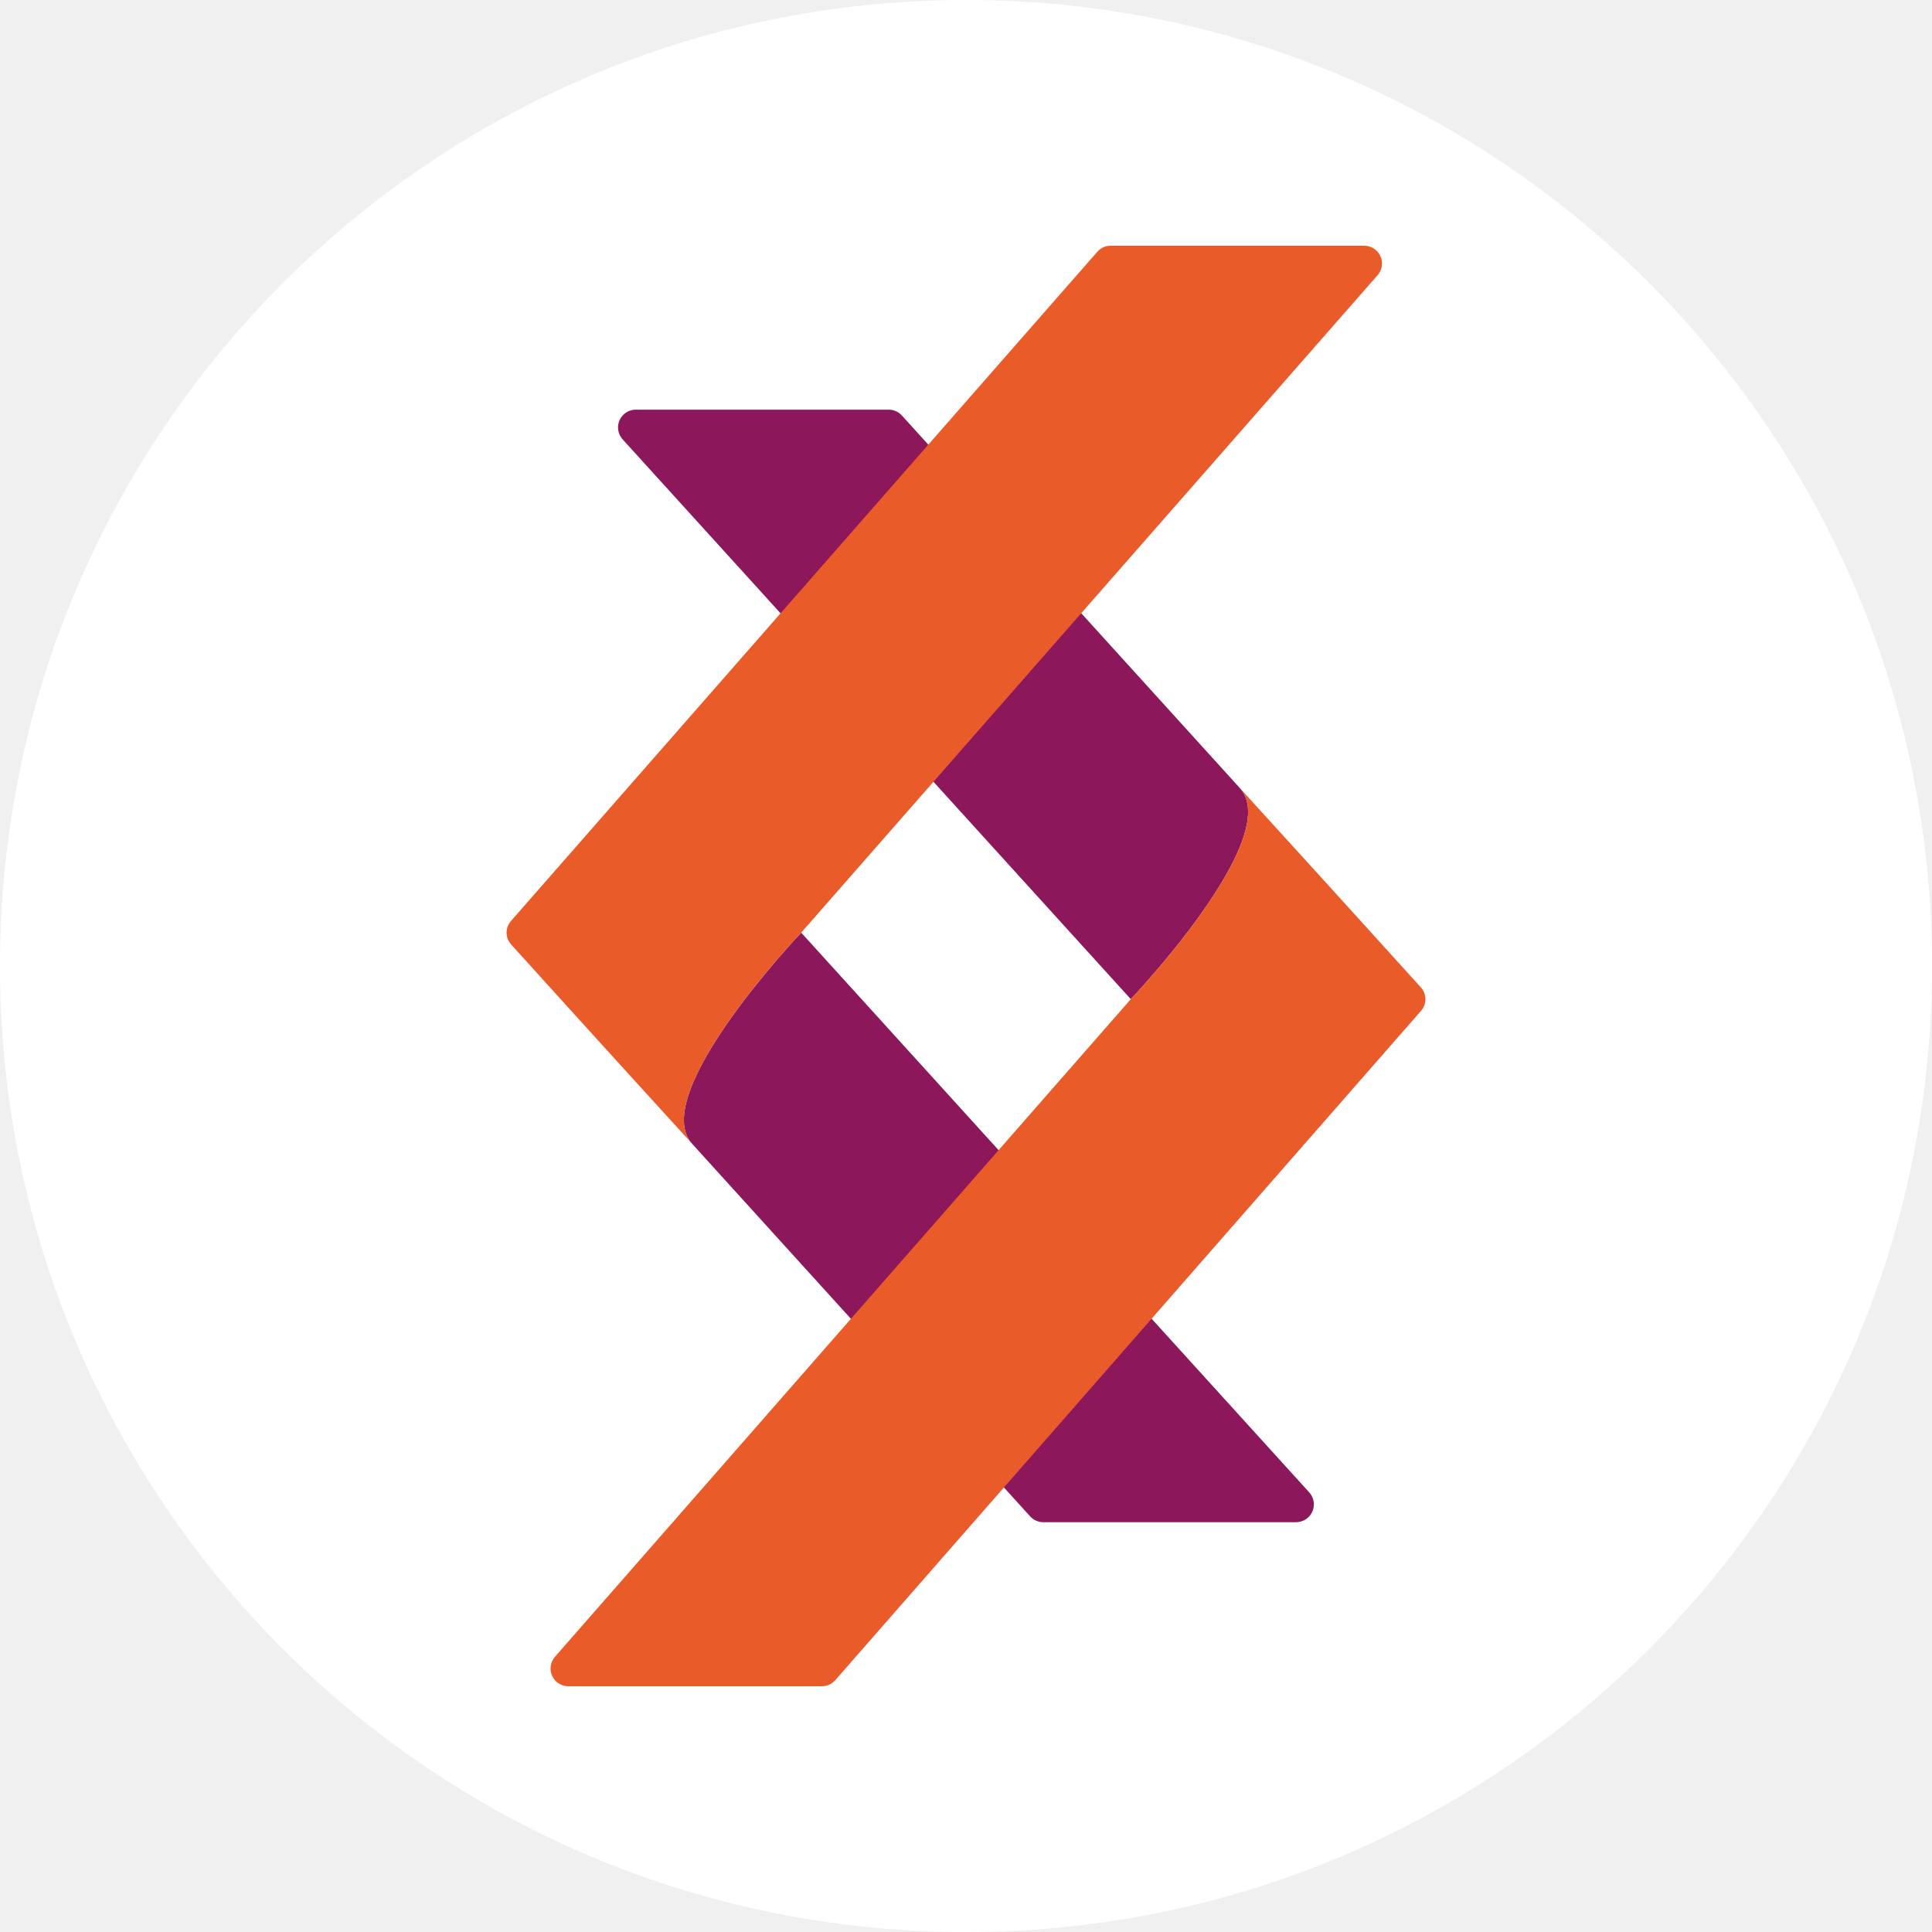
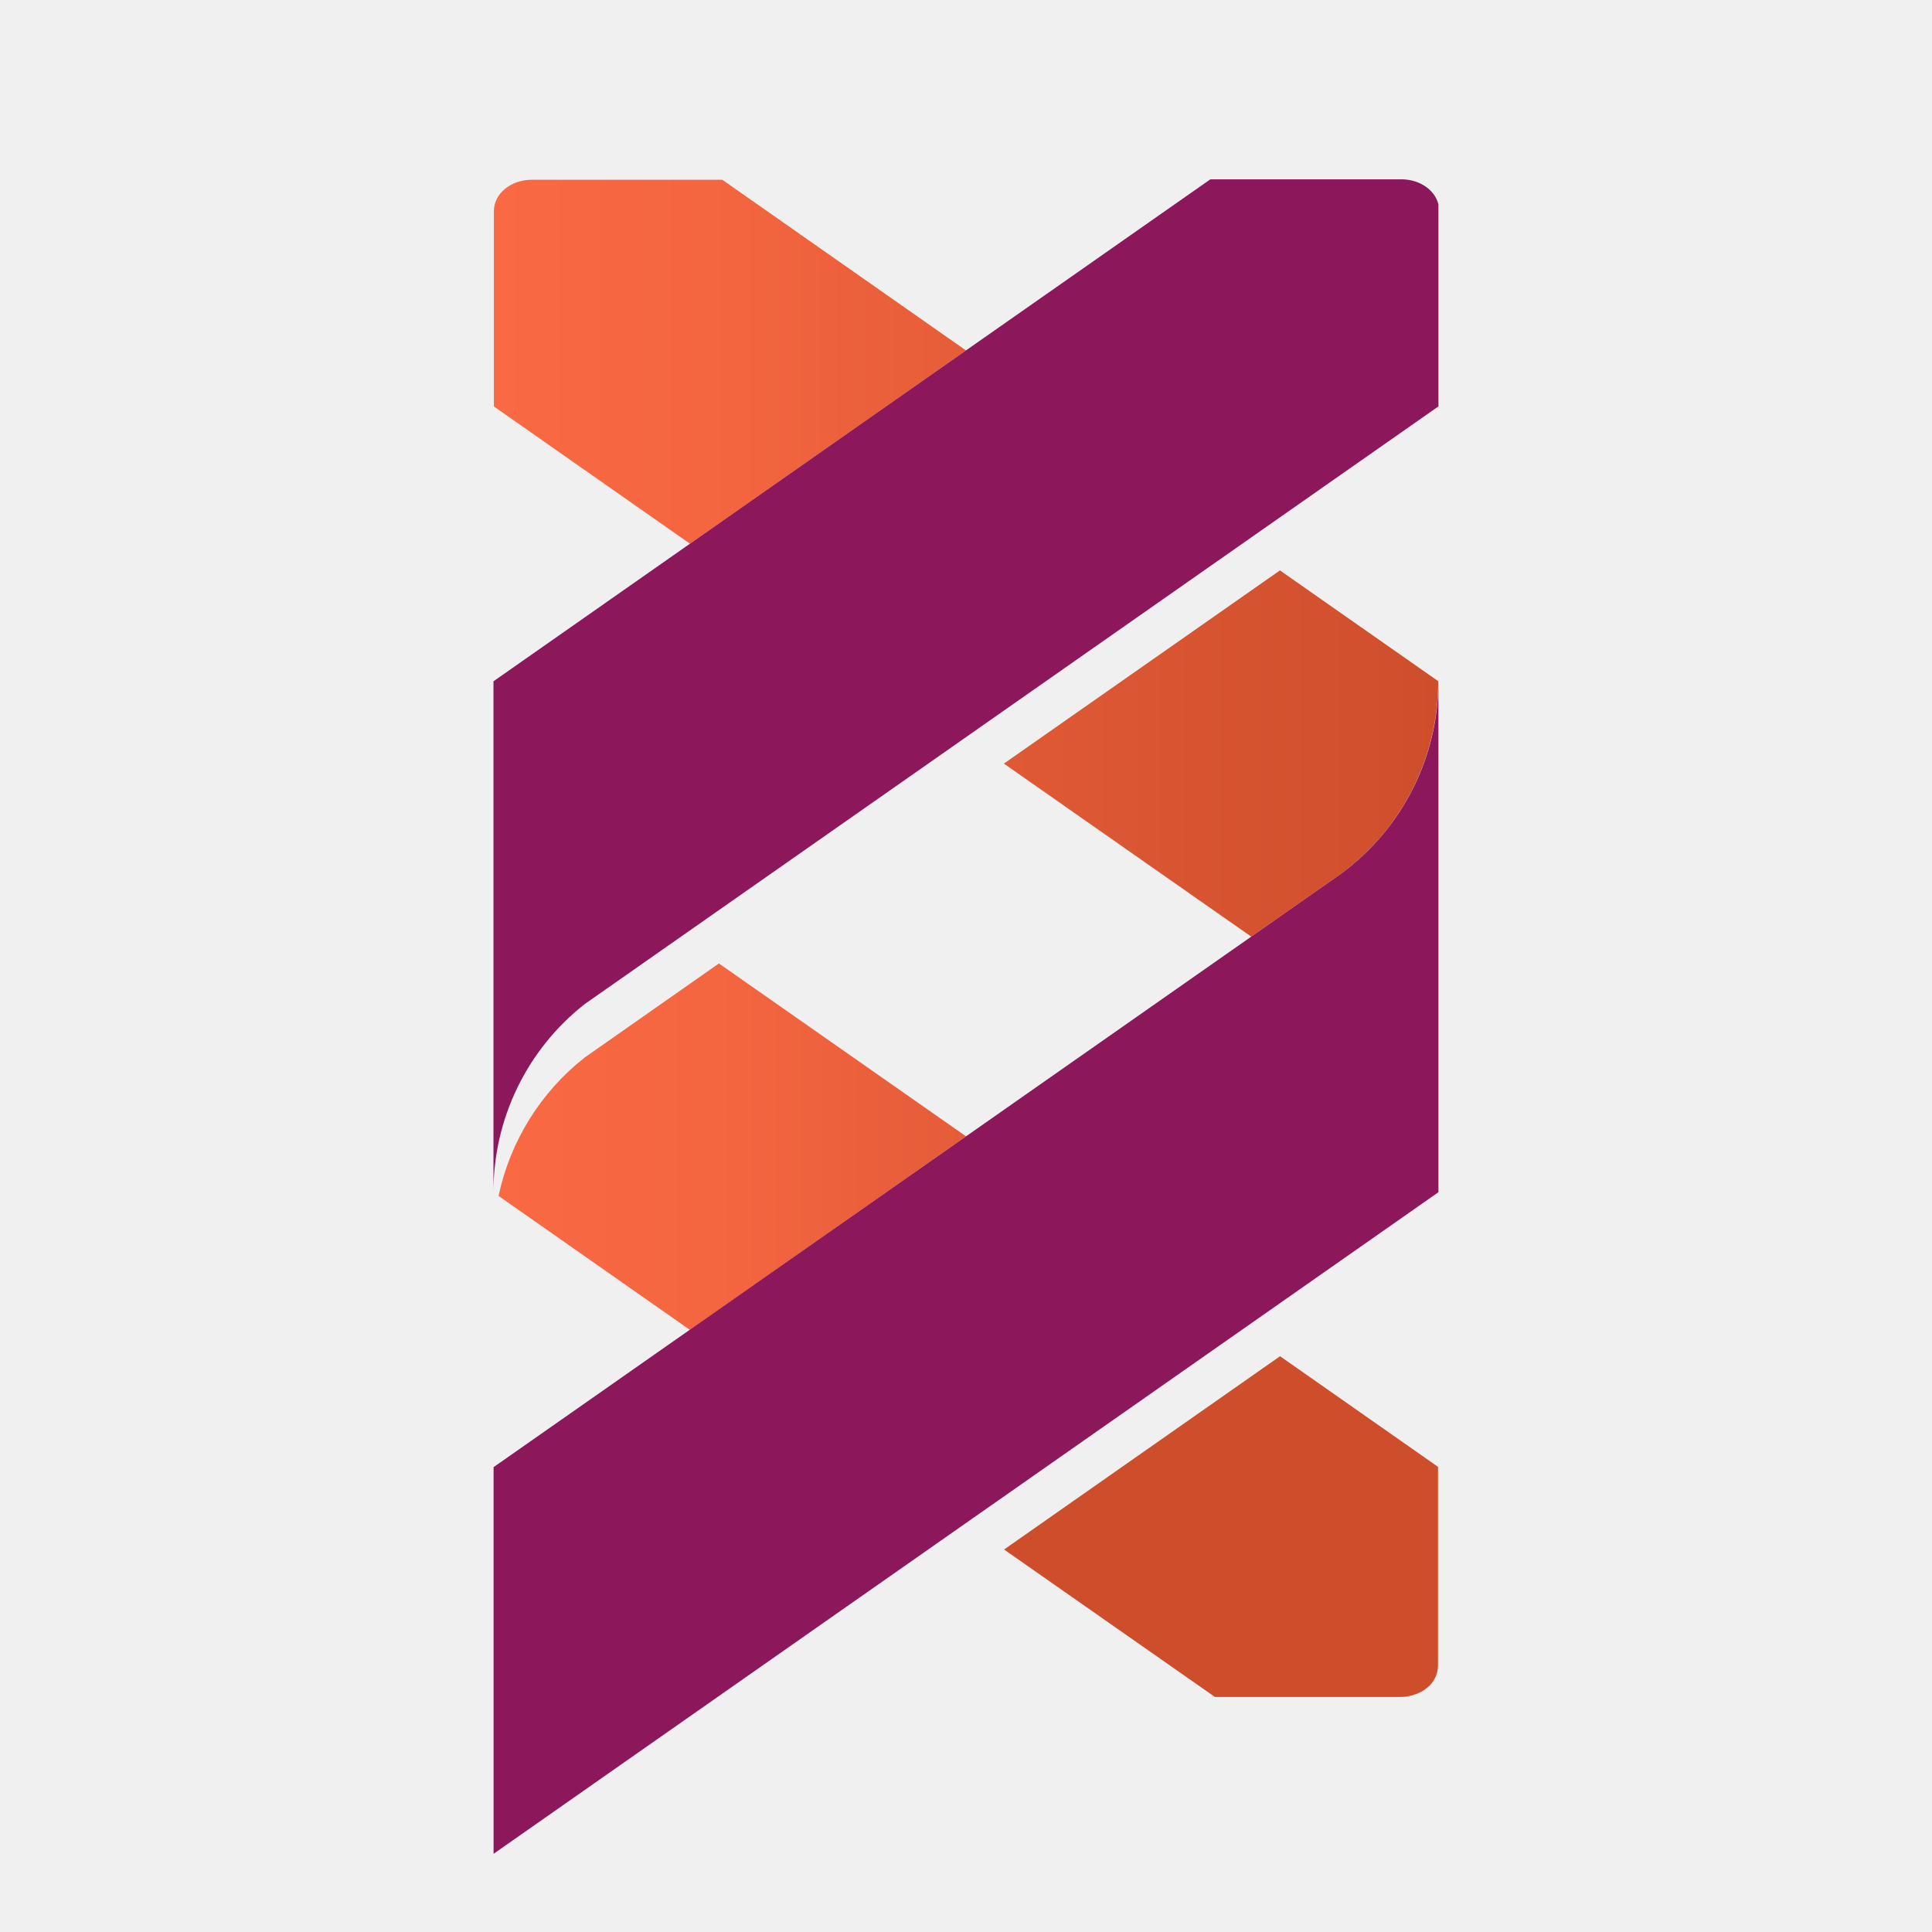
- <svg xmlns="http://www.w3.org/2000/svg" id="b631e469-f95c-435a-8050-4660d30e5f0d" data-name="Ebene 1" viewBox="0 0 425.2 425.2">
+ <svg xmlns="http://www.w3.org/2000/svg" id="b692ab22-f331-4ca3-94fb-d3db755e71e1" data-name="Ebene 1" viewBox="0 0 380 380">
  <defs>
-     <style>.aedf393d-98cd-4c3e-bfeb-7ad28a890986{fill:#fff;}.f1301782-fcbe-49da-ad88-38f6e3df6fdb{fill:#8c175b;}.e18751f2-9f7c-4405-8ca8-b107ef34ab17{fill:#ea5b2a;}</style>
+     <style>.a705d6be-194c-42f1-b12c-37d1f8ab5b0a{fill:url(#fd43175a-91f0-4e2e-9d23-4e18621c9534);}.a29fb044-0251-459e-b026-813b6fdbecc9{fill:url(#a29b503c-1af9-49b0-94ab-846d13ac9965);}.a20ad7d0-9a2f-4f8b-b2b6-2cfebac900c6{fill:#8c175b;}.a7866f00-937b-4c0a-8df0-62064948d806{fill:url(#a864a964-0a37-4f43-8aa7-5154e883442e);}.a6cb8e36-e050-4d3e-a112-ebd7d4ed5744{fill:url(#a5e46261-118a-470a-95df-c0ce552a9c28);}</style>
+     <linearGradient id="fd43175a-91f0-4e2e-9d23-4e18621c9534" x1="97.14" y1="71.15" x2="190.01" y2="71.15" gradientUnits="userSpaceOnUse">
+       <stop offset="0" stop-color="#f96943" />
+       <stop offset="0.45" stop-color="#f46640" />
+       <stop offset="1" stop-color="#e55d38" />
+     </linearGradient>
+     <linearGradient id="a29b503c-1af9-49b0-94ab-846d13ac9965" x1="197.49" y1="300.28" x2="282.86" y2="300.28" gradientUnits="userSpaceOnUse">
+       <stop offset="0" stop-color="#ce4e2c" />
+       <stop offset="1" stop-color="#ce4e2c" />
+     </linearGradient>
+     <linearGradient id="a864a964-0a37-4f43-8aa7-5154e883442e" x1="197.49" y1="148.21" x2="282.92" y2="148.21" gradientUnits="userSpaceOnUse">
+       <stop offset="0" stop-color="#e05935" />
+       <stop offset="1" stop-color="#ce4e2c" />
+     </linearGradient>
+     <linearGradient id="a5e46261-118a-470a-95df-c0ce552a9c28" x1="98.08" y1="225.5" x2="190.01" y2="225.5" gradientUnits="userSpaceOnUse">
+       <stop offset="0" stop-color="#f96943" />
+       <stop offset="0.46" stop-color="#f46640" />
+       <stop offset="1" stop-color="#e55c38" />
+     </linearGradient>
  </defs>
-   <circle class="aedf393d-98cd-4c3e-bfeb-7ad28a890986" cx="212.6" cy="212.6" r="212.6" />
-   <path class="f1301782-fcbe-49da-ad88-38f6e3df6fdb" d="M176.33,205.26s-33.92,35.63-24,46.47l74.39,82a3.89,3.89,0,0,0,2.89,1.28h55.65a3.92,3.92,0,0,0,2.9-6.54Z" />
-   <path class="f1301782-fcbe-49da-ad88-38f6e3df6fdb" d="M248.87,219.9s33.92-35.62,24-46.46l-74.39-82a3.91,3.91,0,0,0-2.9-1.28H140a3.91,3.91,0,0,0-2.89,6.62Z" />
-   <path class="e18751f2-9f7c-4405-8ca8-b107ef34ab17" d="M248.87,219.9s33.92-35.62,24-46.46c24.33,26.68,35.46,39.07,39.84,43.87a3.89,3.89,0,0,1,0,5.2L183.83,369.78a3.88,3.88,0,0,1-2.94,1.33H125.08a3.9,3.9,0,0,1-2.94-6.48Z" />
-   <path class="e18751f2-9f7c-4405-8ca8-b107ef34ab17" d="M176.33,205.26s-33.92,35.63-24,46.47c-24.34-26.68-35.47-39.07-39.84-43.87a3.89,3.89,0,0,1,0-5.2l129-147.24a3.9,3.9,0,0,1,2.94-1.34h55.81a3.91,3.91,0,0,1,2.94,6.49Z" />
+   <path class="a705d6be-194c-42f1-b12c-37d1f8ab5b0a" d="M190,68.93,142.07,35.36H104.56c-4.09,0-7.42,2.75-7.42,6.14V79.94l38.57,27Z" />
+   <path class="a29fb044-0251-459e-b026-813b6fdbecc9" d="M197.49,304.77l41.47,29h36.48a8.26,8.26,0,0,0,3.1-.58,6.87,6.87,0,0,0,2.12-1.2l0,0a5.62,5.62,0,0,0,2.18-4.34V288.51l-31.07-21.76Z" />
+   <path class="a20ad7d0-9a2f-4f8b-b2b6-2cfebac900c6" d="M282.92,40.22V79.93L115,197.49a46.93,46.93,0,0,0-17.94,36.92V134l141-98.73h37.8C279.39,35.36,282.28,37.46,282.92,40.22Z" />
+   <path class="a7866f00-937b-4c0a-8df0-62064948d806" d="M246.09,184.23l17.7-12.39.09-.07a47,47,0,0,0,19-37.79l-31.13-21.79-54.3,38,48.6,34Z" />
+   <path class="a6cb8e36-e050-4d3e-a112-ebd7d4ed5744" d="M190,223.5l-48.6-34L115,208a47.11,47.11,0,0,0-16.94,27.22l37.63,26.35Z" />
+   <path class="a20ad7d0-9a2f-4f8b-b2b6-2cfebac900c6" d="M263.88,171.77l-.09.07L97.08,288.57v76.05L282.92,234.49V134A47,47,0,0,1,263.88,171.77Z" />
</svg>
